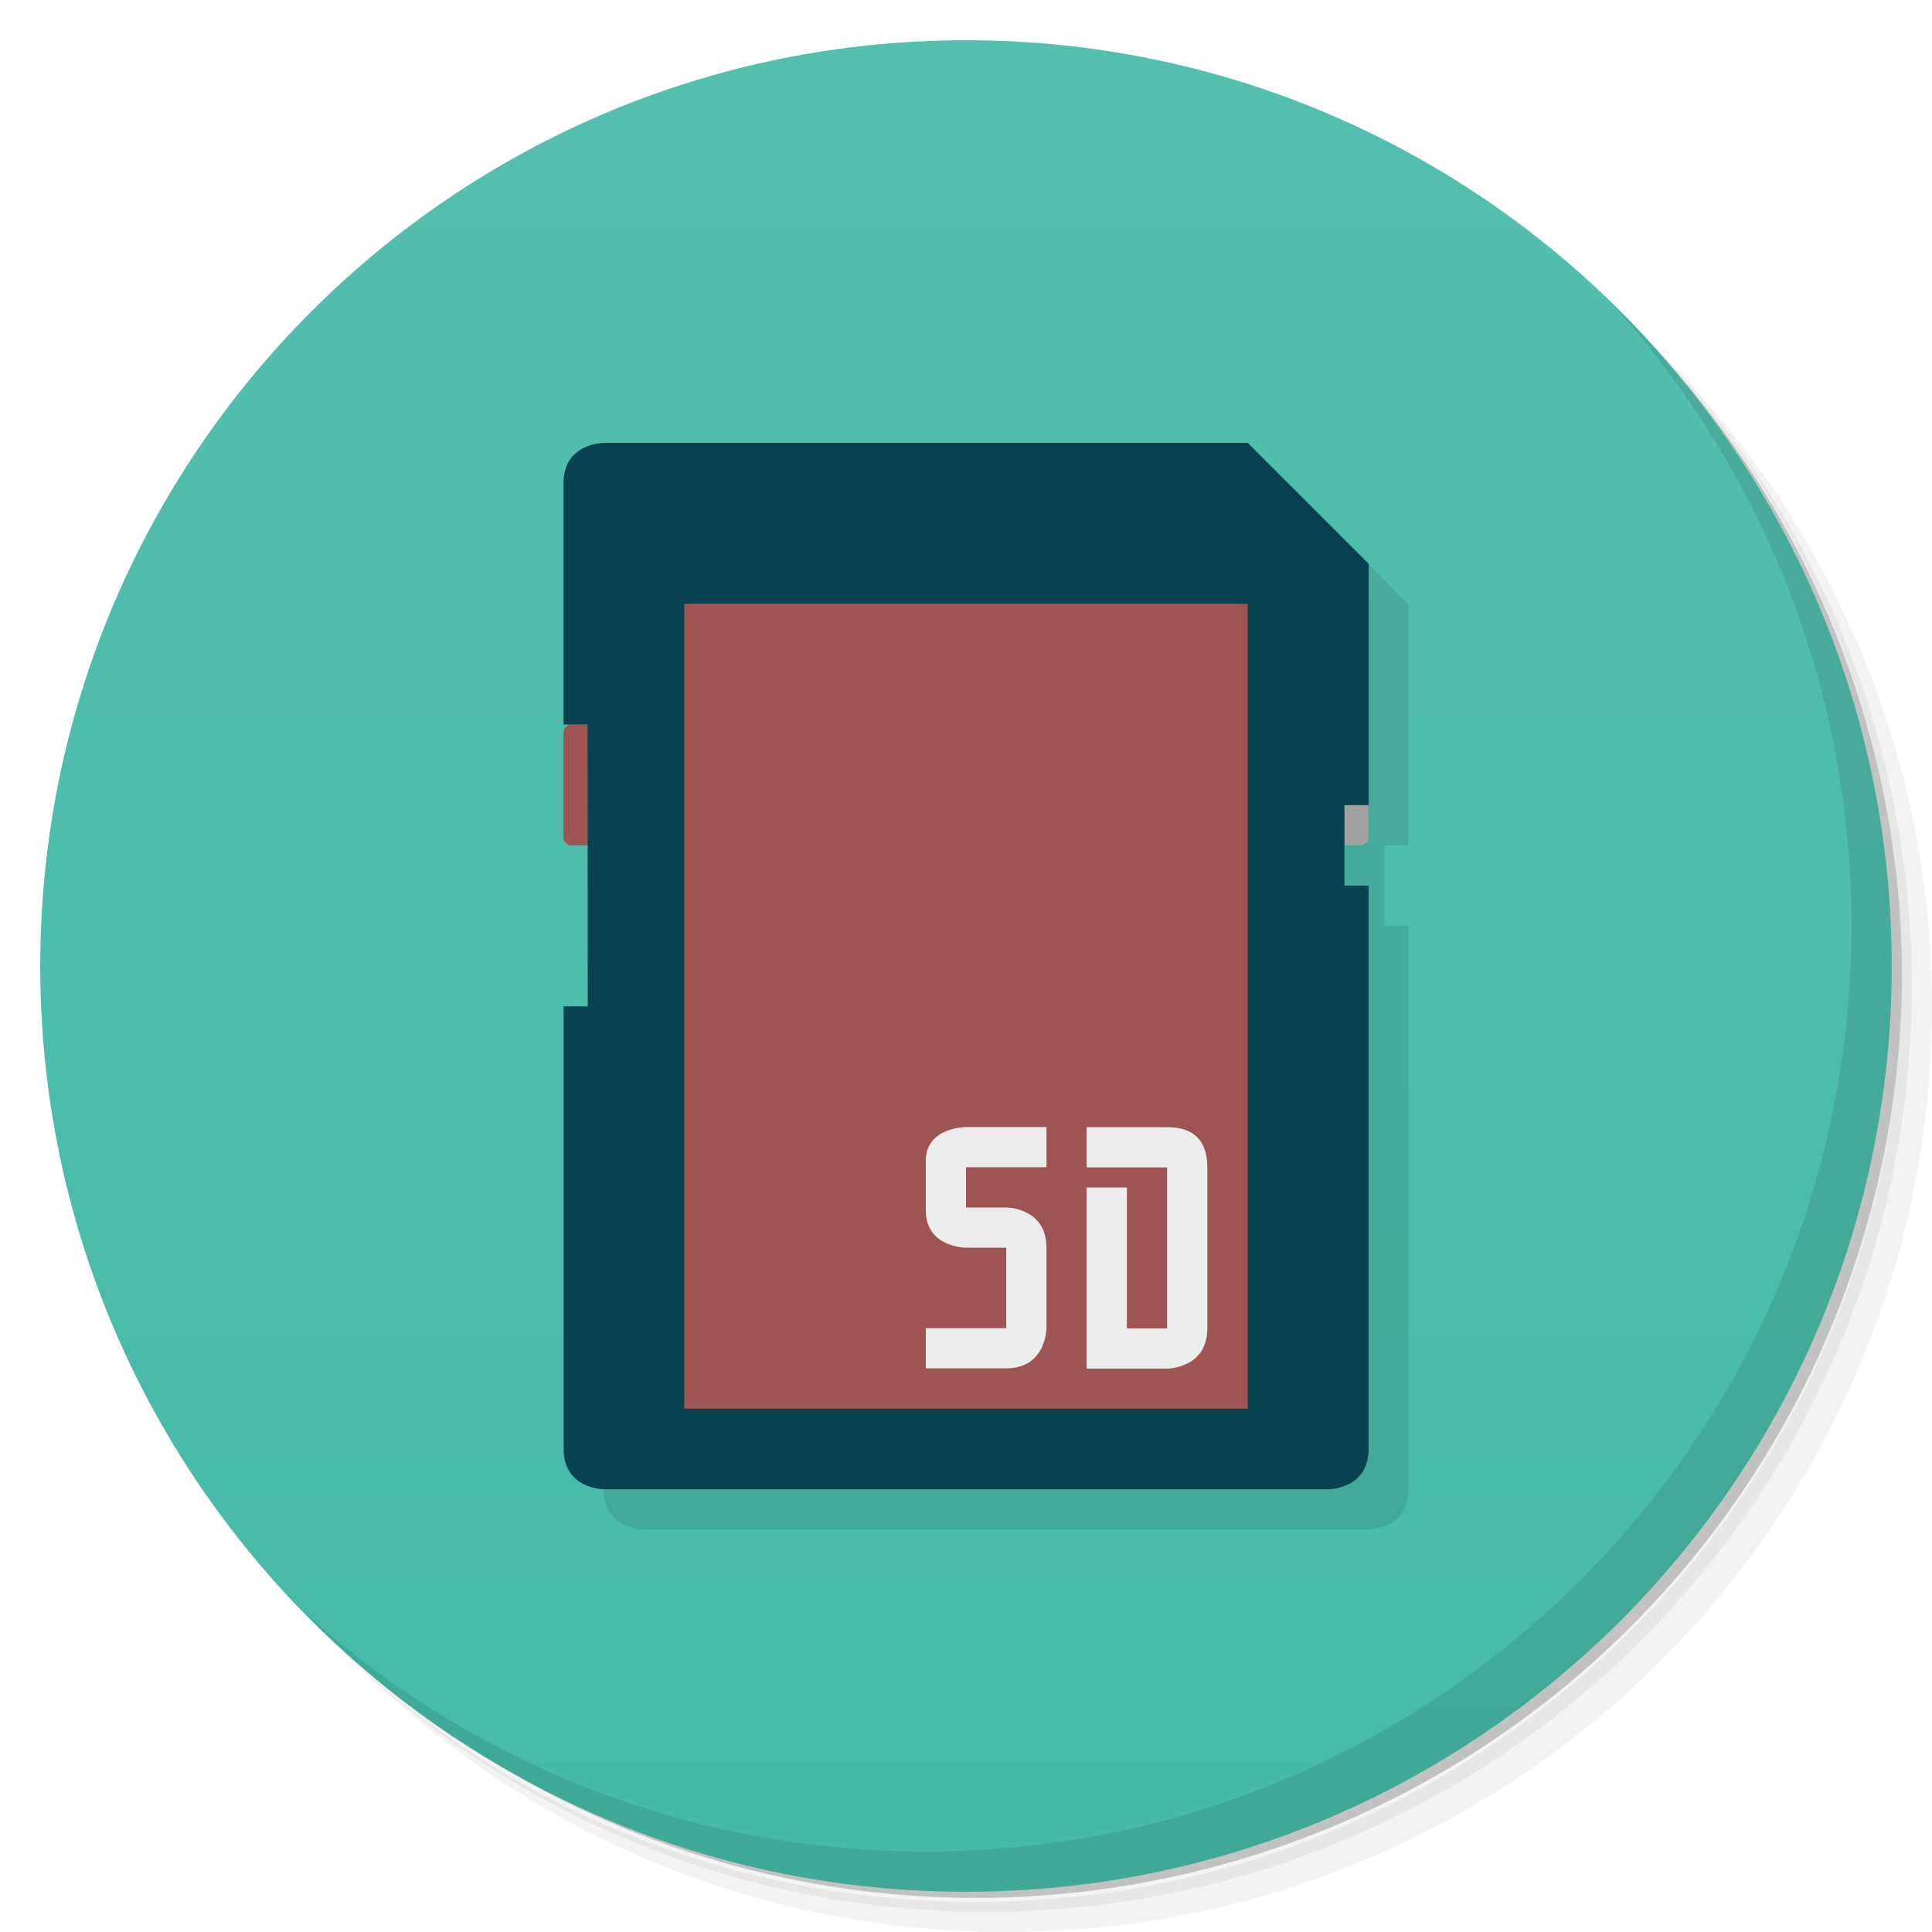
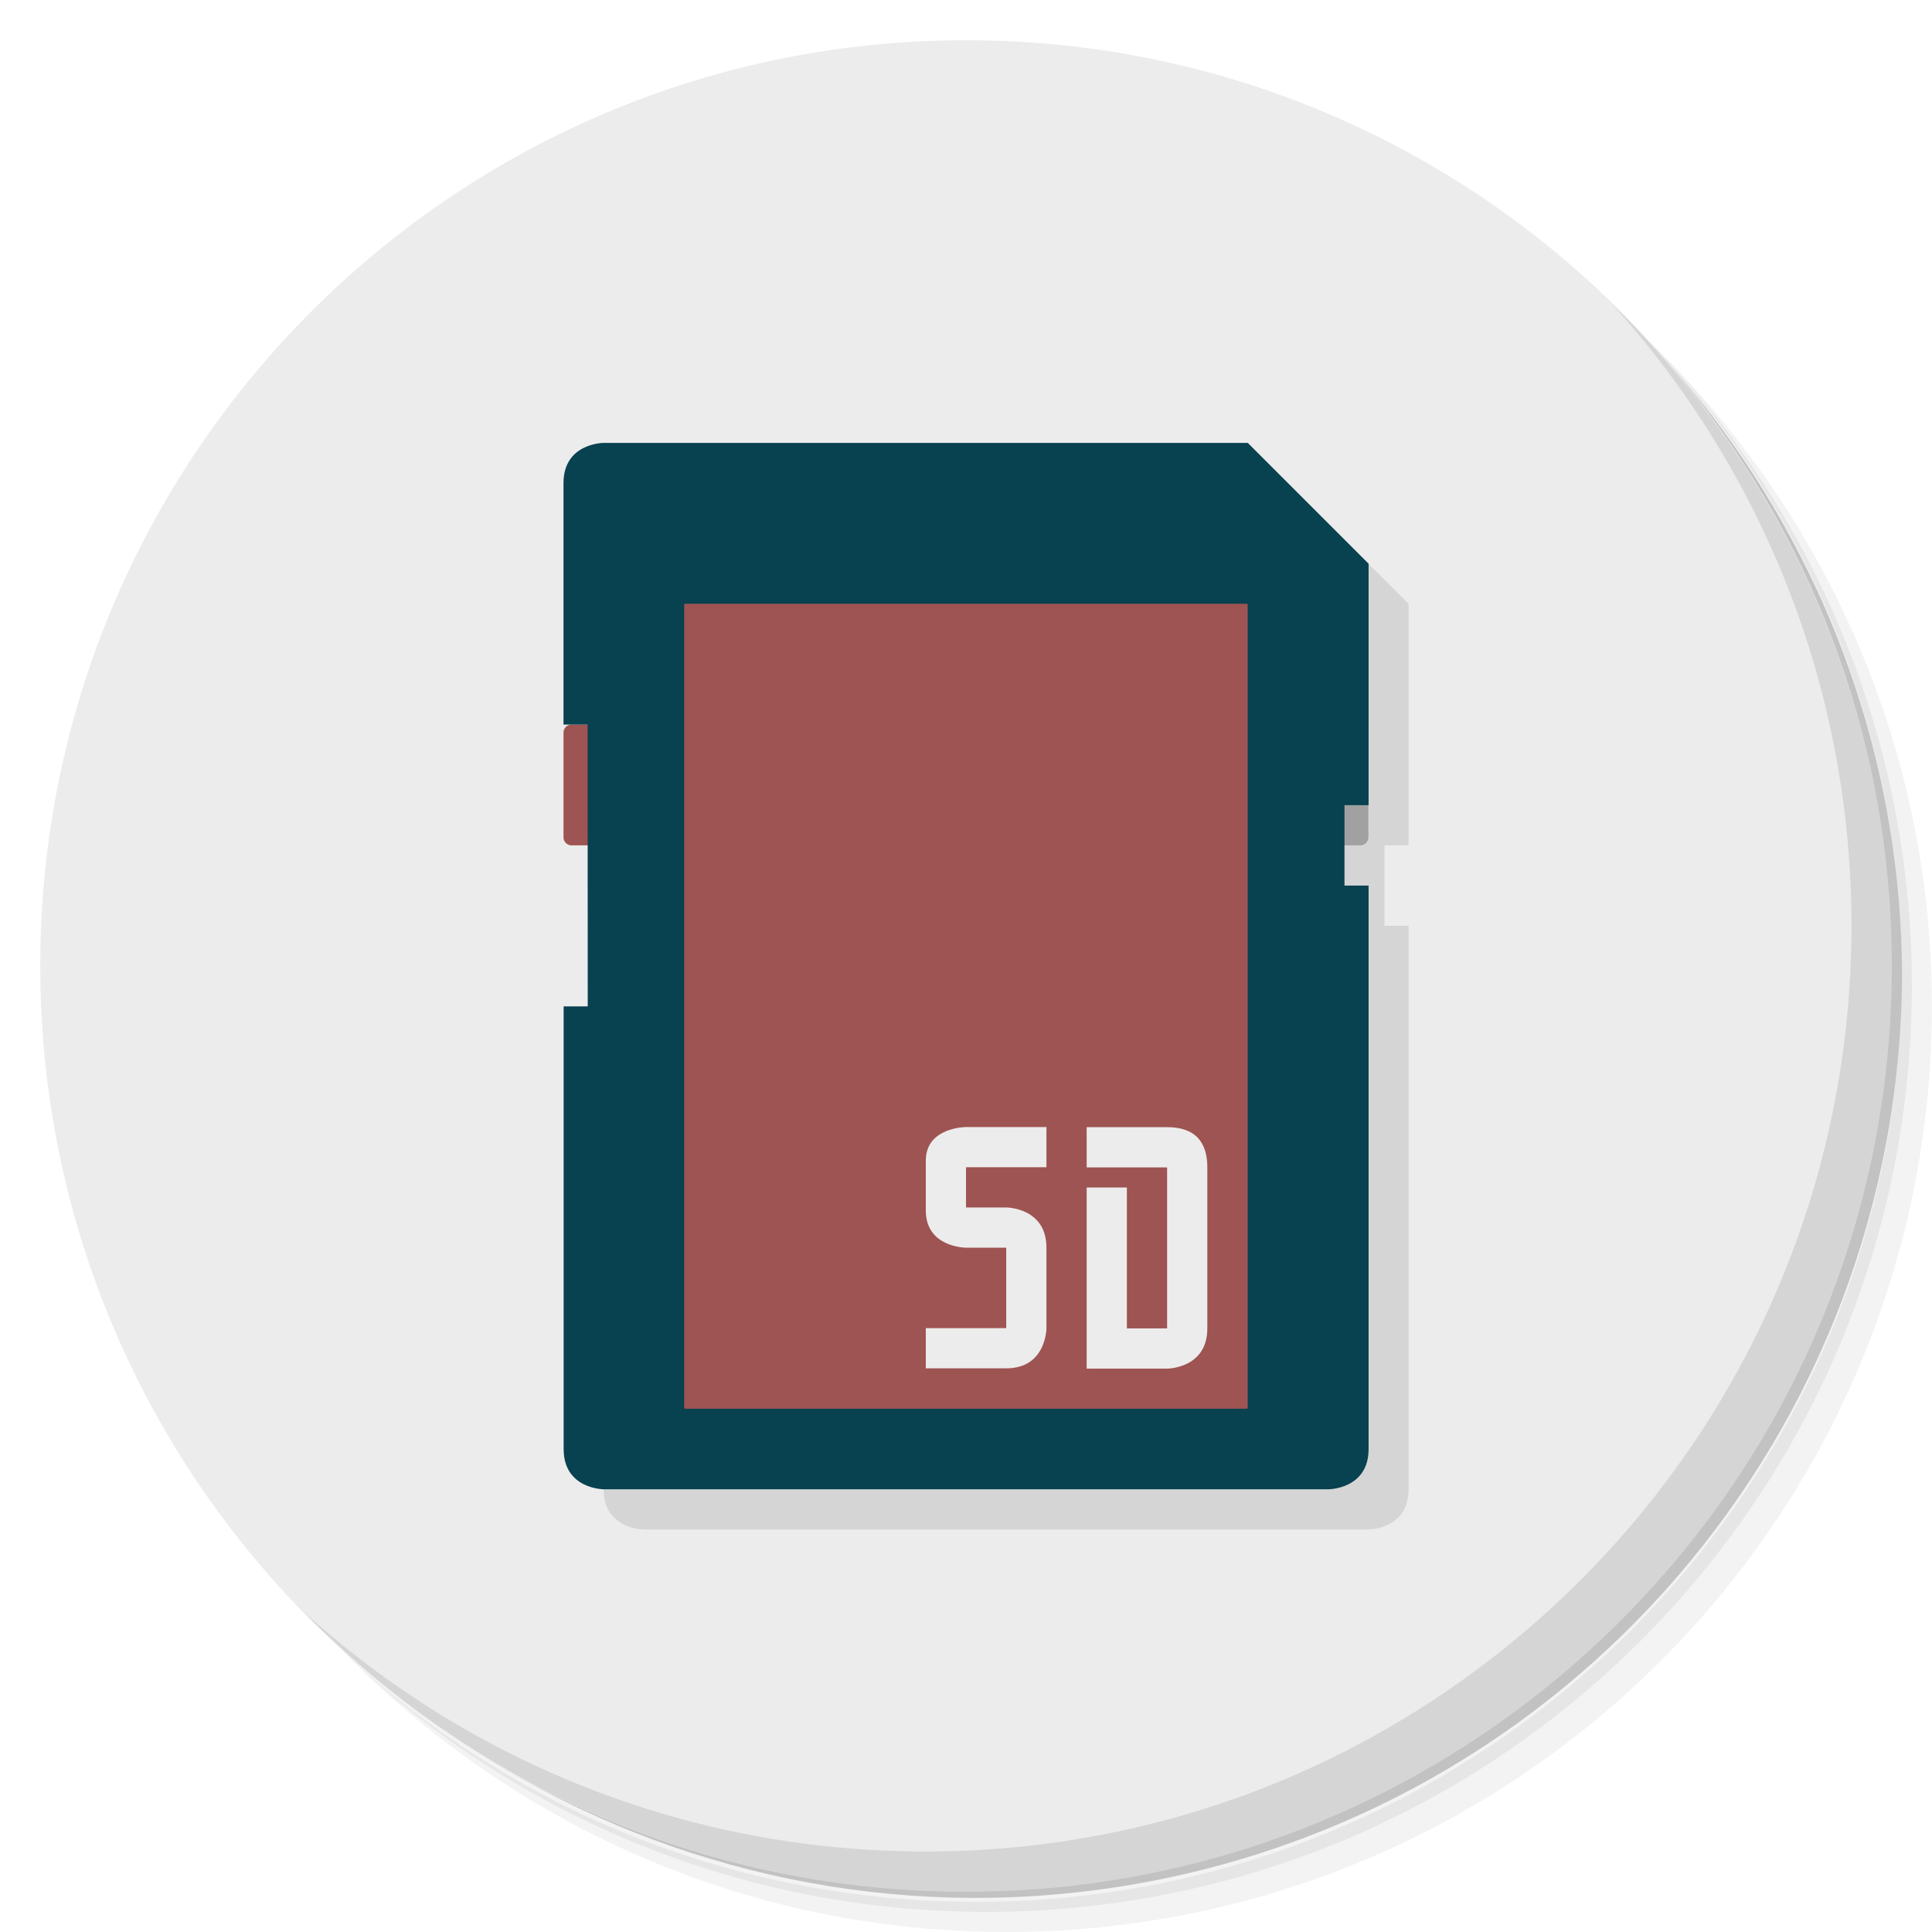
- <svg xmlns="http://www.w3.org/2000/svg" viewBox="0 0 48 48">
-   <defs>
+ <svg xmlns="http://www.w3.org/2000/svg" viewBox="0 0 48 48" id="svg2" version="1.1">
+   <defs id="defs4">
    <linearGradient id="linearGradient3764" x1="1" x2="47" gradientUnits="userSpaceOnUse" gradientTransform="matrix(0,-1,1,0,-1.5e-6,48)">
-       <stop style="stop-color:#46baa7;stop-opacity:1" />
-       <stop offset="1" style="stop-color:#55bfae;stop-opacity:1" />
+       <stop style="stop-color:#46baa7;stop-opacity:1" id="stop7" />
+       <stop offset="1" style="stop-color:#55bfae;stop-opacity:1" id="stop9" />
    </linearGradient>
  </defs>
-   <g>
-     <path d="m 36.31 5 c 5.859 4.062 9.688 10.831 9.688 18.5 c 0 12.426 -10.07 22.5 -22.5 22.5 c -7.669 0 -14.438 -3.828 -18.5 -9.688 c 1.037 1.822 2.306 3.499 3.781 4.969 c 4.085 3.712 9.514 5.969 15.469 5.969 c 12.703 0 23 -10.298 23 -23 c 0 -5.954 -2.256 -11.384 -5.969 -15.469 c -1.469 -1.475 -3.147 -2.744 -4.969 -3.781 z m 4.969 3.781 c 3.854 4.113 6.219 9.637 6.219 15.719 c 0 12.703 -10.297 23 -23 23 c -6.081 0 -11.606 -2.364 -15.719 -6.219 c 4.16 4.144 9.883 6.719 16.219 6.719 c 12.703 0 23 -10.298 23 -23 c 0 -6.335 -2.575 -12.06 -6.719 -16.219 z" style="opacity:0.05" />
-     <path d="m 41.28 8.781 c 3.712 4.085 5.969 9.514 5.969 15.469 c 0 12.703 -10.297 23 -23 23 c -5.954 0 -11.384 -2.256 -15.469 -5.969 c 4.113 3.854 9.637 6.219 15.719 6.219 c 12.703 0 23 -10.298 23 -23 c 0 -6.081 -2.364 -11.606 -6.219 -15.719 z" style="opacity:0.1" />
-     <path d="m 31.25 2.375 c 8.615 3.154 14.75 11.417 14.75 21.13 c 0 12.426 -10.07 22.5 -22.5 22.5 c -9.708 0 -17.971 -6.135 -21.12 -14.75 a 23 23 0 0 0 44.875 -7 a 23 23 0 0 0 -16 -21.875 z" style="opacity:0.2" />
+   <g id="g11">
+     <path d="m 36.31 5 c 5.859 4.062 9.688 10.831 9.688 18.5 c 0 12.426 -10.07 22.5 -22.5 22.5 c -7.669 0 -14.438 -3.828 -18.5 -9.688 c 1.037 1.822 2.306 3.499 3.781 4.969 c 4.085 3.712 9.514 5.969 15.469 5.969 c 12.703 0 23 -10.298 23 -23 c 0 -5.954 -2.256 -11.384 -5.969 -15.469 c -1.469 -1.475 -3.147 -2.744 -4.969 -3.781 z m 4.969 3.781 c 3.854 4.113 6.219 9.637 6.219 15.719 c 0 12.703 -10.297 23 -23 23 c -6.081 0 -11.606 -2.364 -15.719 -6.219 c 4.16 4.144 9.883 6.719 16.219 6.719 c 12.703 0 23 -10.298 23 -23 c 0 -6.335 -2.575 -12.06 -6.719 -16.219 z" style="opacity:0.05" id="path13" />
+     <path d="m 41.28 8.781 c 3.712 4.085 5.969 9.514 5.969 15.469 c 0 12.703 -10.297 23 -23 23 c -5.954 0 -11.384 -2.256 -15.469 -5.969 c 4.113 3.854 9.637 6.219 15.719 6.219 c 12.703 0 23 -10.298 23 -23 c 0 -6.081 -2.364 -11.606 -6.219 -15.719 z" style="opacity:0.1" id="path15" />
+     <path d="m 31.25 2.375 c 8.615 3.154 14.75 11.417 14.75 21.13 c 0 12.426 -10.07 22.5 -22.5 22.5 c -9.708 0 -17.971 -6.135 -21.12 -14.75 a 23 23 0 0 0 44.875 -7 a 23 23 0 0 0 -16 -21.875 z" style="opacity:0.2" id="path17" />
  </g>
-   <g>
-     <path d="m 24 1 c 12.703 0 23 10.297 23 23 c 0 12.703 -10.297 23 -23 23 -12.703 0 -23 -10.297 -23 -23 0 -12.703 10.297 -23 23 -23 z" style="fill:url(#linearGradient3764);fill-opacity:1" />
+   <g id="g19" style="fill:#ececec;fill-opacity:1">
+     <path d="m 24 1 c 12.703 0 23 10.297 23 23 c 0 12.703 -10.297 23 -23 23 -12.703 0 -23 -10.297 -23 -23 0 -12.703 10.297 -23 23 -23 z" style="fill:#ececec;fill-opacity:1" id="path21" />
  </g>
-   <g>
-     <path d="m 40.03 7.531 c 3.712 4.084 5.969 9.514 5.969 15.469 0 12.703 -10.297 23 -23 23 c -5.954 0 -11.384 -2.256 -15.469 -5.969 4.178 4.291 10.01 6.969 16.469 6.969 c 12.703 0 23 -10.298 23 -23 0 -6.462 -2.677 -12.291 -6.969 -16.469 z" style="opacity:0.1" />
+   <g id="g23">
+     <path d="m 40.03 7.531 c 3.712 4.084 5.969 9.514 5.969 15.469 0 12.703 -10.297 23 -23 23 c -5.954 0 -11.384 -2.256 -15.469 -5.969 4.178 4.291 10.01 6.969 16.469 6.969 c 12.703 0 23 -10.298 23 -23 0 -6.462 -2.677 -12.291 -6.969 -16.469 z" style="opacity:0.1" id="path25" />
  </g>
-   <g transform="matrix(3.543307,0,0,3.543307,-0.00196934,0.00157573)">
-     <rect width="0.282" height="0.847" x="9.313" y="5.08" rx="0.056" style="fill:#b3b3b3;fill-opacity:1" />
-     <path d="m 9.03,3.387 0.847,0.847 0,1.693 -0.169,0 0,0.564 0.169,0 0,3.951 c 0,0.282 -0.282,0.282 -0.282,0.282 l -5.08,0 c 0,0 -0.282,0 -0.282,-0.282 l 0,-3.104 0.169,0 0,-1.129 -0.113,0 C 4.258,6.209 4.233,6.184 4.233,6.153 l 0,-0.734 c 0,-0.031 0.025,-0.056 0.056,-0.056 l -0.056,0 0,-1.693 c 0,-0.282 0.282,-0.282 0.282,-0.282 l 4.516,0 z" style="fill:#000;fill-opacity:0.098" />
-     <g>
-       <g transform="matrix(-1,0,0,1,13.54667,0)">
-         <rect width="0.282" height="0.847" x="9.313" y="5.08" rx="0.056" style="fill:#9e5452;fill-opacity:1" />
-         <path d="m 9.426,5.08 0.169,0 0,-1.693 C 9.595,3.105 9.313,3.105 9.313,3.105 l -4.516,0 -0.847,0.847 0,1.693 0.169,0 0,0.564 -0.169,0 0,3.951 c 0,0.282 0.282,0.282 0.282,0.282 l 5.08,0 c 0,0 0.282,0 0.282,-0.282 l 0,-3.104 -0.169,0 z" style="fill:#084150;fill-opacity:1;stroke:none" />
+   <g transform="matrix(3.543307,0,0,3.543307,-0.00196934,0.00157573)" id="g27">
+     <rect width="0.282" height="0.847" x="9.313" y="5.08" rx="0.056" style="fill:#b3b3b3;fill-opacity:1" id="rect29" />
+     <path d="m 9.03,3.387 0.847,0.847 0,1.693 -0.169,0 0,0.564 0.169,0 0,3.951 c 0,0.282 -0.282,0.282 -0.282,0.282 l -5.08,0 c 0,0 -0.282,0 -0.282,-0.282 l 0,-3.104 0.169,0 0,-1.129 -0.113,0 C 4.258,6.209 4.233,6.184 4.233,6.153 l 0,-0.734 c 0,-0.031 0.025,-0.056 0.056,-0.056 l -0.056,0 0,-1.693 c 0,-0.282 0.282,-0.282 0.282,-0.282 l 4.516,0 z" style="fill:#000;fill-opacity:0.098" id="path31" />
+     <g id="g33">
+       <g transform="matrix(-1,0,0,1,13.54667,0)" id="g35">
+         <rect width="0.282" height="0.847" x="9.313" y="5.08" rx="0.056" style="fill:#9e5452;fill-opacity:1" id="rect37" />
+         <path d="m 9.426,5.08 0.169,0 0,-1.693 C 9.595,3.105 9.313,3.105 9.313,3.105 l -4.516,0 -0.847,0.847 0,1.693 0.169,0 0,0.564 -0.169,0 0,3.951 c 0,0.282 0.282,0.282 0.282,0.282 l 5.08,0 c 0,0 0.282,0 0.282,-0.282 l 0,-3.104 -0.169,0 z" style="fill:#084150;fill-opacity:1;stroke:none" id="path39" />
      </g>
-       <rect width="3.951" height="5.644" x="4.798" y="4.233" rx="0.006" style="fill:#9e5452;fill-opacity:1;stroke:none" />
-       <path d="m 7.338 8.184 -0.564 0 0 0.282 0.282 0 c 0 0 0.282 0 0.282 0.282 l 0 0.564 c 0 0 0 0.282 -0.282 0.282 l -0.564 0 0 -0.282 0.564 0 0 -0.564 -0.282 0 c 0 0 -0.282 0 -0.282 -0.261 l 0 -0.349 c 0 -0.236 0.282 -0.236 0.282 -0.236 l 0.564 0 z" style="fill:#ececec;fill-opacity:1;stroke:none" />
-       <path d="m 7.62 8.326 0.282 0 0 0.988 0.282 0 0 -1.129 -0.564 0 0 -0.282 0.564 0 c 0.232 0 0.282 0.145 0.282 0.282 l 0 1.129 c 0 0.282 -0.282 0.282 -0.282 0.282 l -0.564 0 z" style="fill:#ececec;fill-opacity:1;stroke:none" />
+       <rect width="3.951" height="5.644" x="4.798" y="4.233" rx="0.006" style="fill:#9e5452;fill-opacity:1;stroke:none" id="rect41" />
+       <path d="m 7.338 8.184 -0.564 0 0 0.282 0.282 0 c 0 0 0.282 0 0.282 0.282 l 0 0.564 c 0 0 0 0.282 -0.282 0.282 l -0.564 0 0 -0.282 0.564 0 0 -0.564 -0.282 0 c 0 0 -0.282 0 -0.282 -0.261 l 0 -0.349 c 0 -0.236 0.282 -0.236 0.282 -0.236 l 0.564 0 z" style="fill:#ececec;fill-opacity:1;stroke:none" id="path43" />
+       <path d="m 7.62 8.326 0.282 0 0 0.988 0.282 0 0 -1.129 -0.564 0 0 -0.282 0.564 0 c 0.232 0 0.282 0.145 0.282 0.282 l 0 1.129 c 0 0.282 -0.282 0.282 -0.282 0.282 l -0.564 0 z" style="fill:#ececec;fill-opacity:1;stroke:none" id="path45" />
    </g>
  </g>
</svg>
